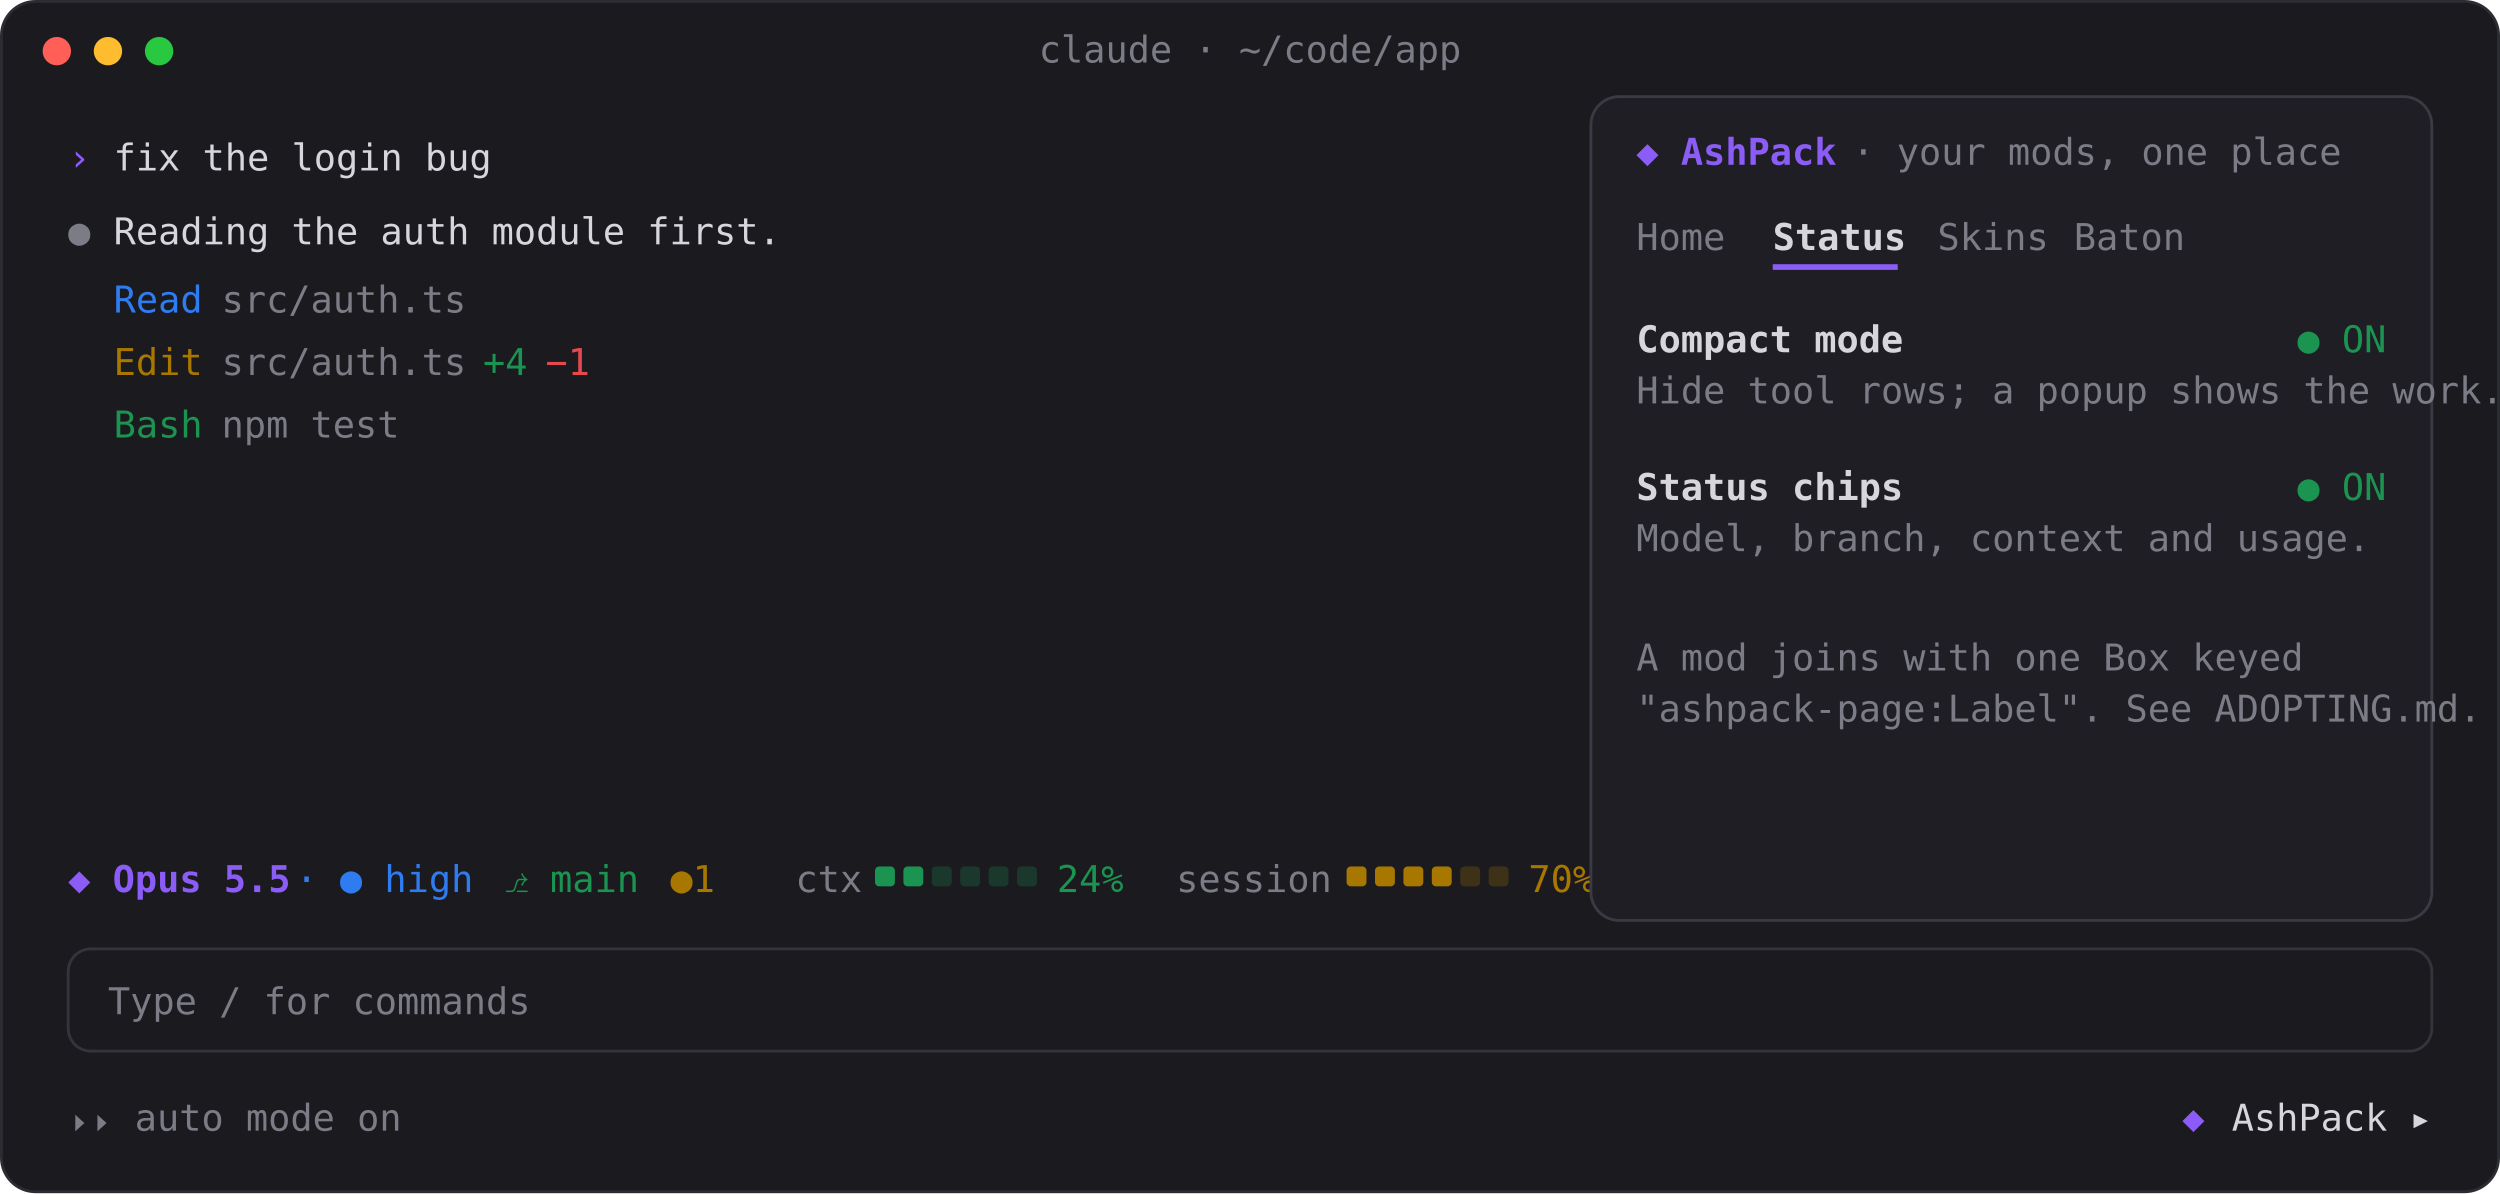
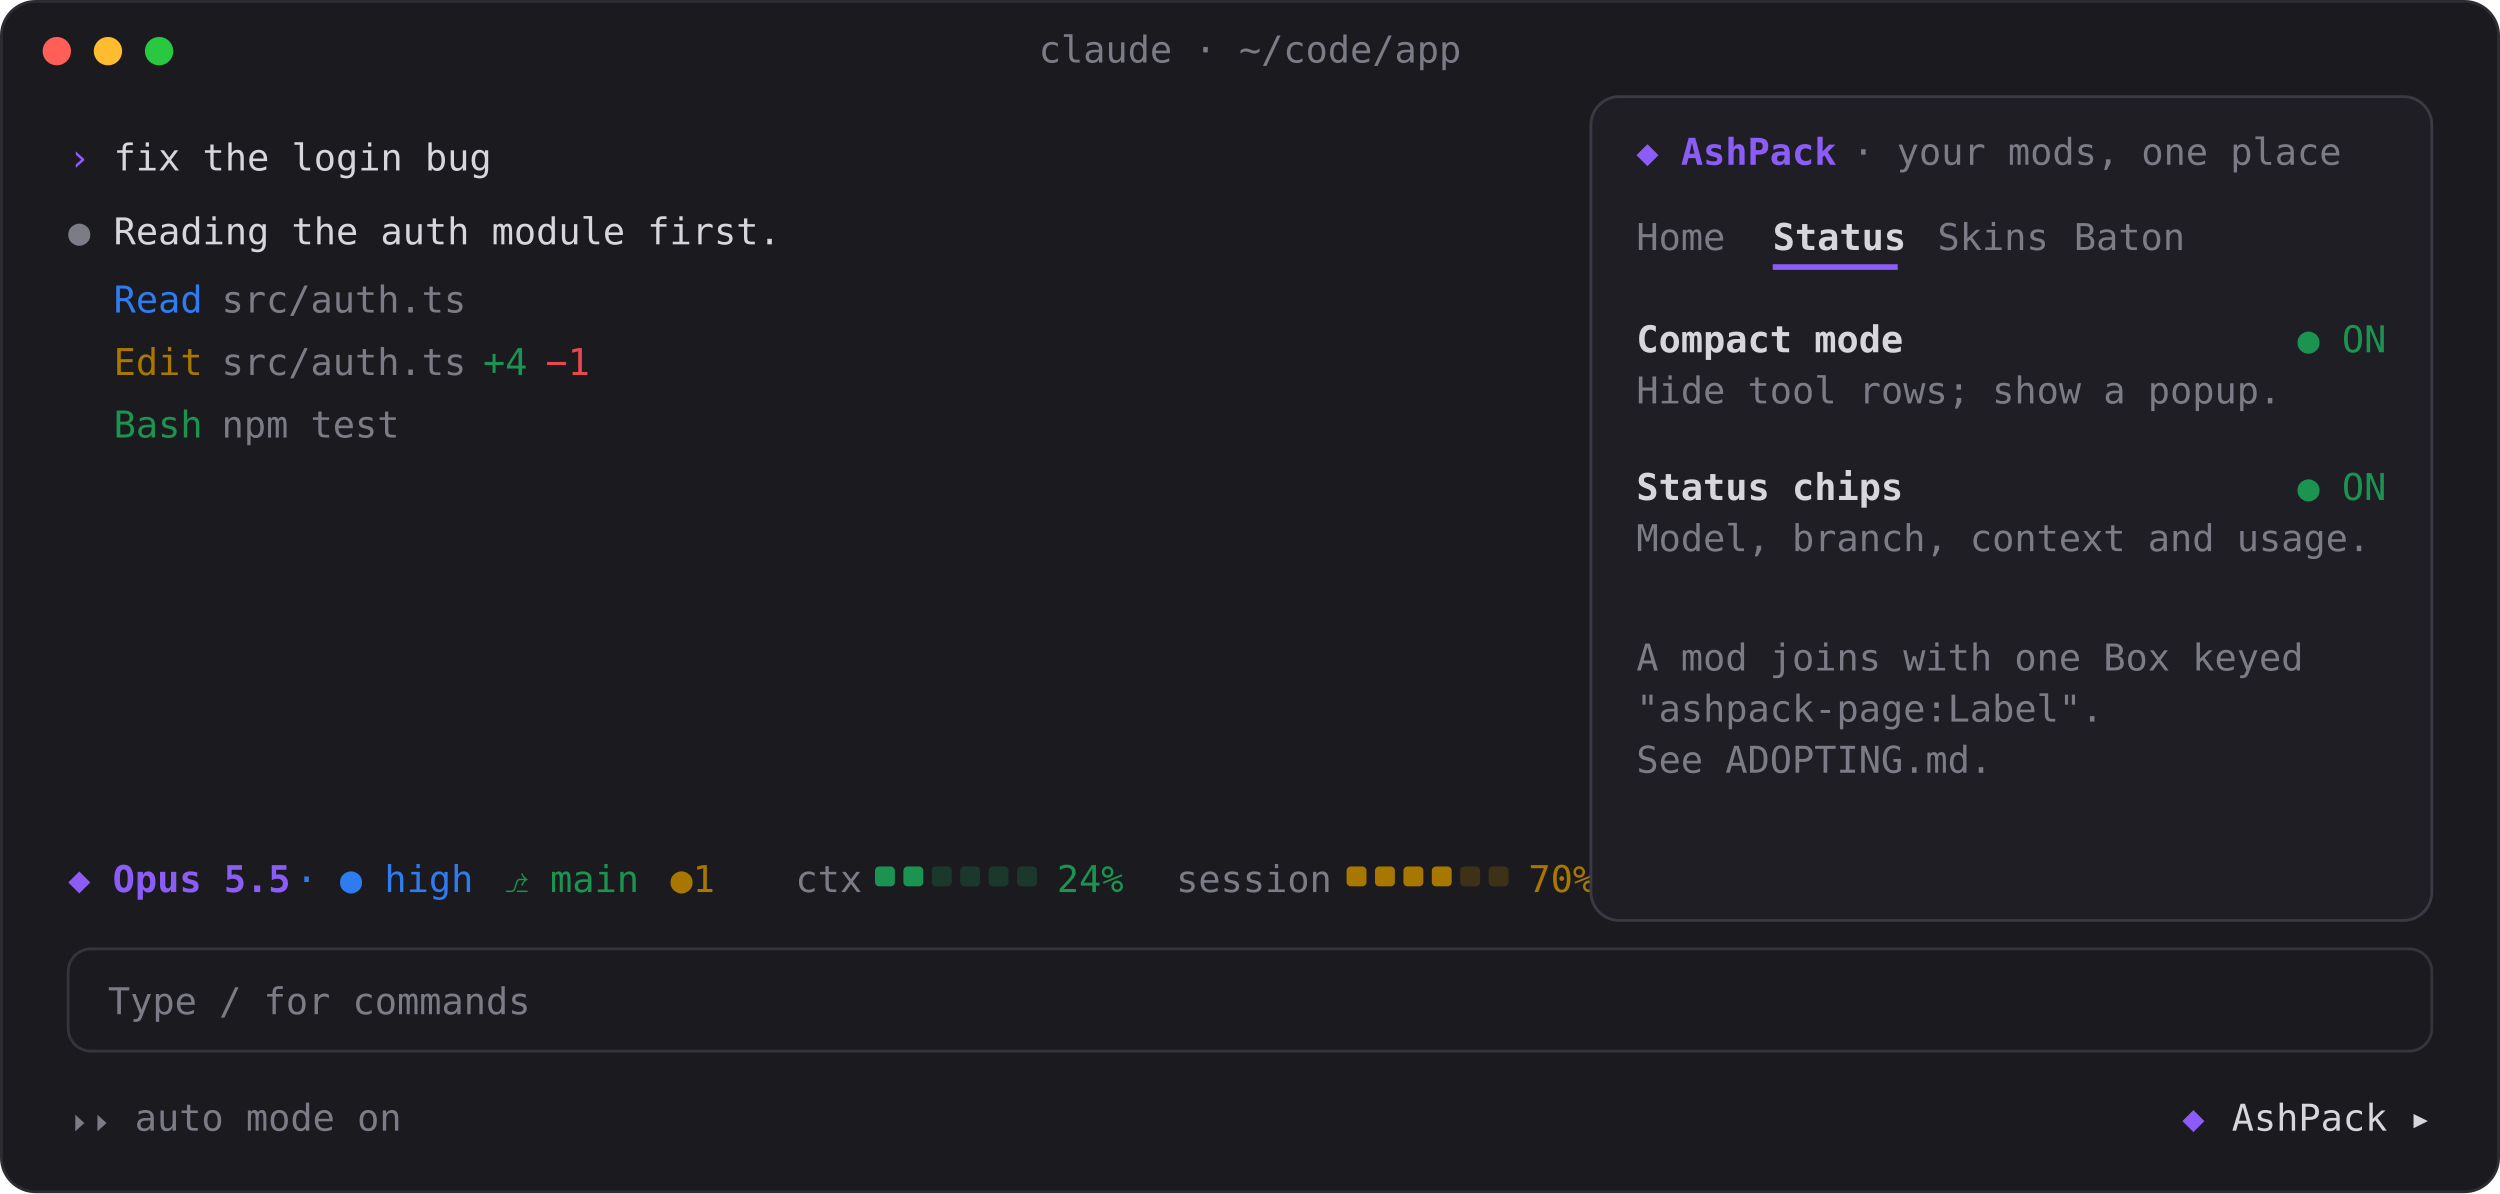
<svg xmlns="http://www.w3.org/2000/svg" width="880" height="420" viewBox="0 0 880 420" font-family="ui-monospace, SFMono-Regular, Menlo, Consolas, monospace" font-size="13">
  <defs>
+     <clipPath id="win">
+       <rect x="0" y="0" width="880" height="420" rx="12" />
+     </clipPath>
    <style>
      .t { fill: #d6d6dc }
      .m { fill: #7c7c86 }
      .a { fill: #8b5cf6 }
      .ok { fill: #1a9450 }
      .wn { fill: #a87700 }
      .bl { fill: #2f7bf0 }
      .bg { fill: #1a1a1f }
      .ln { stroke: #34343c; fill: none }
    </style>
  </defs>
  <rect x="0.5" y="0.5" width="879" height="419" rx="12" class="bg" stroke="#2c2c33" />
  <circle cx="20" cy="18" r="5" fill="#ff5f57" />
  <circle cx="38" cy="18" r="5" fill="#febc2e" />
  <circle cx="56" cy="18" r="5" fill="#28c840" />
  <text x="440" y="22" text-anchor="middle" class="m">claude · ~/code/app</text>
  <g>
    <text x="24" y="60" class="a">›</text>
    <text x="40" y="60" class="t">fix the login bug</text>
    <text x="24" y="86" class="m">●</text>
    <text x="40" y="86" class="t">Reading the auth module first.</text>
    <text x="40" y="110" class="bl">Read</text>
    <text x="78" y="110" class="m">src/auth.ts</text>
    <text x="40" y="132" class="wn">Edit</text>
    <text x="78" y="132" class="m">src/auth.ts</text>
    <text x="170" y="132" class="ok">+4</text>
    <text x="192" y="132" fill="#e5484d">−1</text>
    <text x="40" y="154" class="ok">Bash</text>
    <text x="78" y="154" class="m">npm test</text>
  </g>
  <g opacity="0">
-     <animate attributeName="opacity" values="0;0;1;1;0;0" keyTimes="0;0.12;0.16;0.6;0.64;1" dur="9s" repeatCount="indefinite" />
-     <rect x="24" y="238" width="400" height="86" rx="8" class="ln" stroke="#8b5cf6" />
-     <text x="40" y="260" class="a" font-weight="600">◆ AshPack</text>
-     <text x="118" y="260" class="t">Testing…</text>
-     <text x="408" y="260" text-anchor="end" class="m">2/3 · 14s</text>
-     <text x="40" y="284" class="ok">✓ Read the code</text>
-     <text x="40" y="306" class="a" font-weight="600">▸ Fix the card</text>
-     <g transform="translate(200 297)" fill="#8b5cf6">
+     <animate attributeName="opacity" values="0;1;0" keyTimes="0;0.14;0.62" calcMode="discrete" dur="9s" repeatCount="indefinite" />
+     <rect x="24" y="200" width="400" height="86" rx="8" class="ln" stroke="#8b5cf6" />
+     <text x="40" y="222" class="a" font-weight="600">◆ AshPack</text>
+     <text x="118" y="222" class="t">Testing…</text>
+     <text x="408" y="222" text-anchor="end" class="m">2/3 · 14s</text>
+     <text x="40" y="246" class="ok">✓ Read the code</text>
+     <text x="40" y="268" class="a" font-weight="600">▸ Fix the card</text>
+     <g transform="translate(200 259)" fill="#8b5cf6">
      <rect x="0" width="4" rx="2" height="3" y="4.5">
        <animate attributeName="height" values="3;12;3" dur="0.9s" begin="0s" repeatCount="indefinite" />
        <animate attributeName="y" values="4.5;0;4.5" dur="0.9s" begin="0s" repeatCount="indefinite" />
      </rect>
      <rect x="7" width="4" rx="2" height="3" y="4.5">
        <animate attributeName="height" values="3;12;3" dur="0.9s" begin="-0.1s" repeatCount="indefinite" />
        <animate attributeName="y" values="4.5;0;4.5" dur="0.9s" begin="-0.1s" repeatCount="indefinite" />
      </rect>
      <rect x="14" width="4" rx="2" height="3" y="4.5">
        <animate attributeName="height" values="3;12;3" dur="0.9s" begin="-0.2s" repeatCount="indefinite" />
        <animate attributeName="y" values="4.5;0;4.5" dur="0.9s" begin="-0.2s" repeatCount="indefinite" />
      </rect>
      <rect x="21" width="4" rx="2" height="3" y="4.5">
        <animate attributeName="height" values="3;12;3" dur="0.9s" begin="-0.3s" repeatCount="indefinite" />
        <animate attributeName="y" values="4.5;0;4.5" dur="0.9s" begin="-0.3s" repeatCount="indefinite" />
      </rect>
      <rect x="28" width="4" rx="2" height="3" y="4.5">
        <animate attributeName="height" values="3;12;3" dur="0.9s" begin="-0.4s" repeatCount="indefinite" />
        <animate attributeName="y" values="4.5;0;4.5" dur="0.9s" begin="-0.4s" repeatCount="indefinite" />
      </rect>
      <rect x="35" width="4" rx="2" height="3" y="4.5">
        <animate attributeName="height" values="3;12;3" dur="0.9s" begin="-0.5s" repeatCount="indefinite" />
        <animate attributeName="y" values="4.5;0;4.5" dur="0.9s" begin="-0.5s" repeatCount="indefinite" />
      </rect>
    </g>
-     <text x="40" y="320" class="m">○ Run tests</text>
+     <text x="40" y="282" class="m">○ Run tests</text>
  </g>
  <g>
-     <animate attributeName="opacity" values="1;1;0;0;1;1" keyTimes="0;0.12;0.16;0.6;0.64;1" dur="9s" repeatCount="indefinite" />
+     <animate attributeName="opacity" values="1;0;1" keyTimes="0;0.14;0.62" calcMode="discrete" dur="9s" repeatCount="indefinite" />
    <text x="24" y="314" class="a" font-weight="600">◆ Opus 5.5</text>
    <text x="104" y="314" class="bl">· ● high</text>
    <text x="178" y="314" class="ok">⎇ main</text>
    <text x="236" y="314" class="wn">●1</text>
    <text x="280" y="314" class="m">ctx</text>
    <g transform="translate(308 305)">
      <rect width="7" height="7" rx="1.5" fill="#1a9450" />
      <rect x="10" width="7" height="7" rx="1.5" fill="#1a9450" />
      <rect x="20" width="7" height="7" rx="1.5" fill="#1a9450" opacity=".25" />
      <rect x="30" width="7" height="7" rx="1.5" fill="#1a9450" opacity=".25" />
      <rect x="40" width="7" height="7" rx="1.5" fill="#1a9450" opacity=".25" />
      <rect x="50" width="7" height="7" rx="1.5" fill="#1a9450" opacity=".25" />
    </g>
    <text x="372" y="314" class="ok">24%</text>
    <text x="414" y="314" class="m">session</text>
    <g transform="translate(474 305)">
      <rect width="7" height="7" rx="1.5" fill="#a87700" />
      <rect x="10" width="7" height="7" rx="1.5" fill="#a87700" />
      <rect x="20" width="7" height="7" rx="1.5" fill="#a87700" />
      <rect x="30" width="7" height="7" rx="1.5" fill="#a87700" />
      <rect x="40" width="7" height="7" rx="1.5" fill="#a87700" opacity=".25" />
      <rect x="50" width="7" height="7" rx="1.5" fill="#a87700" opacity=".25" />
    </g>
    <text x="538" y="314" class="wn">70%</text>
    <text x="572" y="314" class="m">↻16m</text>
    <text x="630" y="314" class="m">baton · 2 waiting</text>
  </g>
  <rect x="24" y="334" width="832" height="36" rx="8" class="ln" />
  <text x="38" y="357" class="m">Type / for commands</text>
  <text x="24" y="398" class="m">⏵⏵ auto mode on</text>
  <text x="856" y="398" text-anchor="end" class="t">AshPack ▸</text>
  <text x="776" y="398" text-anchor="end" class="a">◆</text>
-   <g>
-     <animateTransform attributeName="transform" type="translate" values="300 0;300 0;0 0;0 0;300 0;300 0" keyTimes="0;0.66;0.7;0.96;1;1" dur="9s" repeatCount="indefinite" calcMode="spline" keySplines="0 0 1 1;.2 0 0 1;0 0 1 1;.4 0 1 1;0 0 1 1" />
+   <g clip-path="url(#win)">
+     <animateTransform attributeName="transform" type="translate" values="340 0;340 0;0 0;0 0;340 0;340 0" keyTimes="0;0.66;0.7;0.96;1;1" dur="9s" repeatCount="indefinite" calcMode="spline" keySplines="0 0 1 1;.2 0 0 1;0 0 1 1;.4 0 1 1;0 0 1 1" />
    <rect x="560" y="34" width="296" height="290" rx="10" fill="#1e1e24" stroke="#3a3a44" />
    <text x="576" y="58" class="a" font-weight="600">◆ AshPack</text>
    <text x="652" y="58" class="m">· your mods, one place</text>
    <text x="576" y="88" class="m">Home</text>
    <text x="624" y="88" class="t" font-weight="600">Status</text>
    <rect x="624" y="93" width="44" height="2" fill="#8b5cf6" />
    <text x="682" y="88" class="m">Skins</text>
    <text x="730" y="88" class="m">Baton</text>
    <text x="576" y="124" class="t" font-weight="600">Compact mode</text>
-     <text x="576" y="142" class="m">Hide tool rows; a popup shows the work.</text>
+     <text x="576" y="142" class="m">Hide tool rows; show a popup.</text>
    <text x="840" y="124" text-anchor="end" class="ok">● ON</text>
    <text x="576" y="176" class="t" font-weight="600">Status chips</text>
    <text x="576" y="194" class="m">Model, branch, context and usage.</text>
    <text x="840" y="176" text-anchor="end" class="ok">● ON</text>
    <text x="576" y="236" class="m">A mod joins with one Box keyed</text>
-     <text x="576" y="254" class="m">"ashpack-page:Label". See ADOPTING.md.</text>
+     <text x="576" y="254" class="m">"ashpack-page:Label".</text>
+     <text x="576" y="272" class="m">See ADOPTING.md.</text>
  </g>
</svg>
